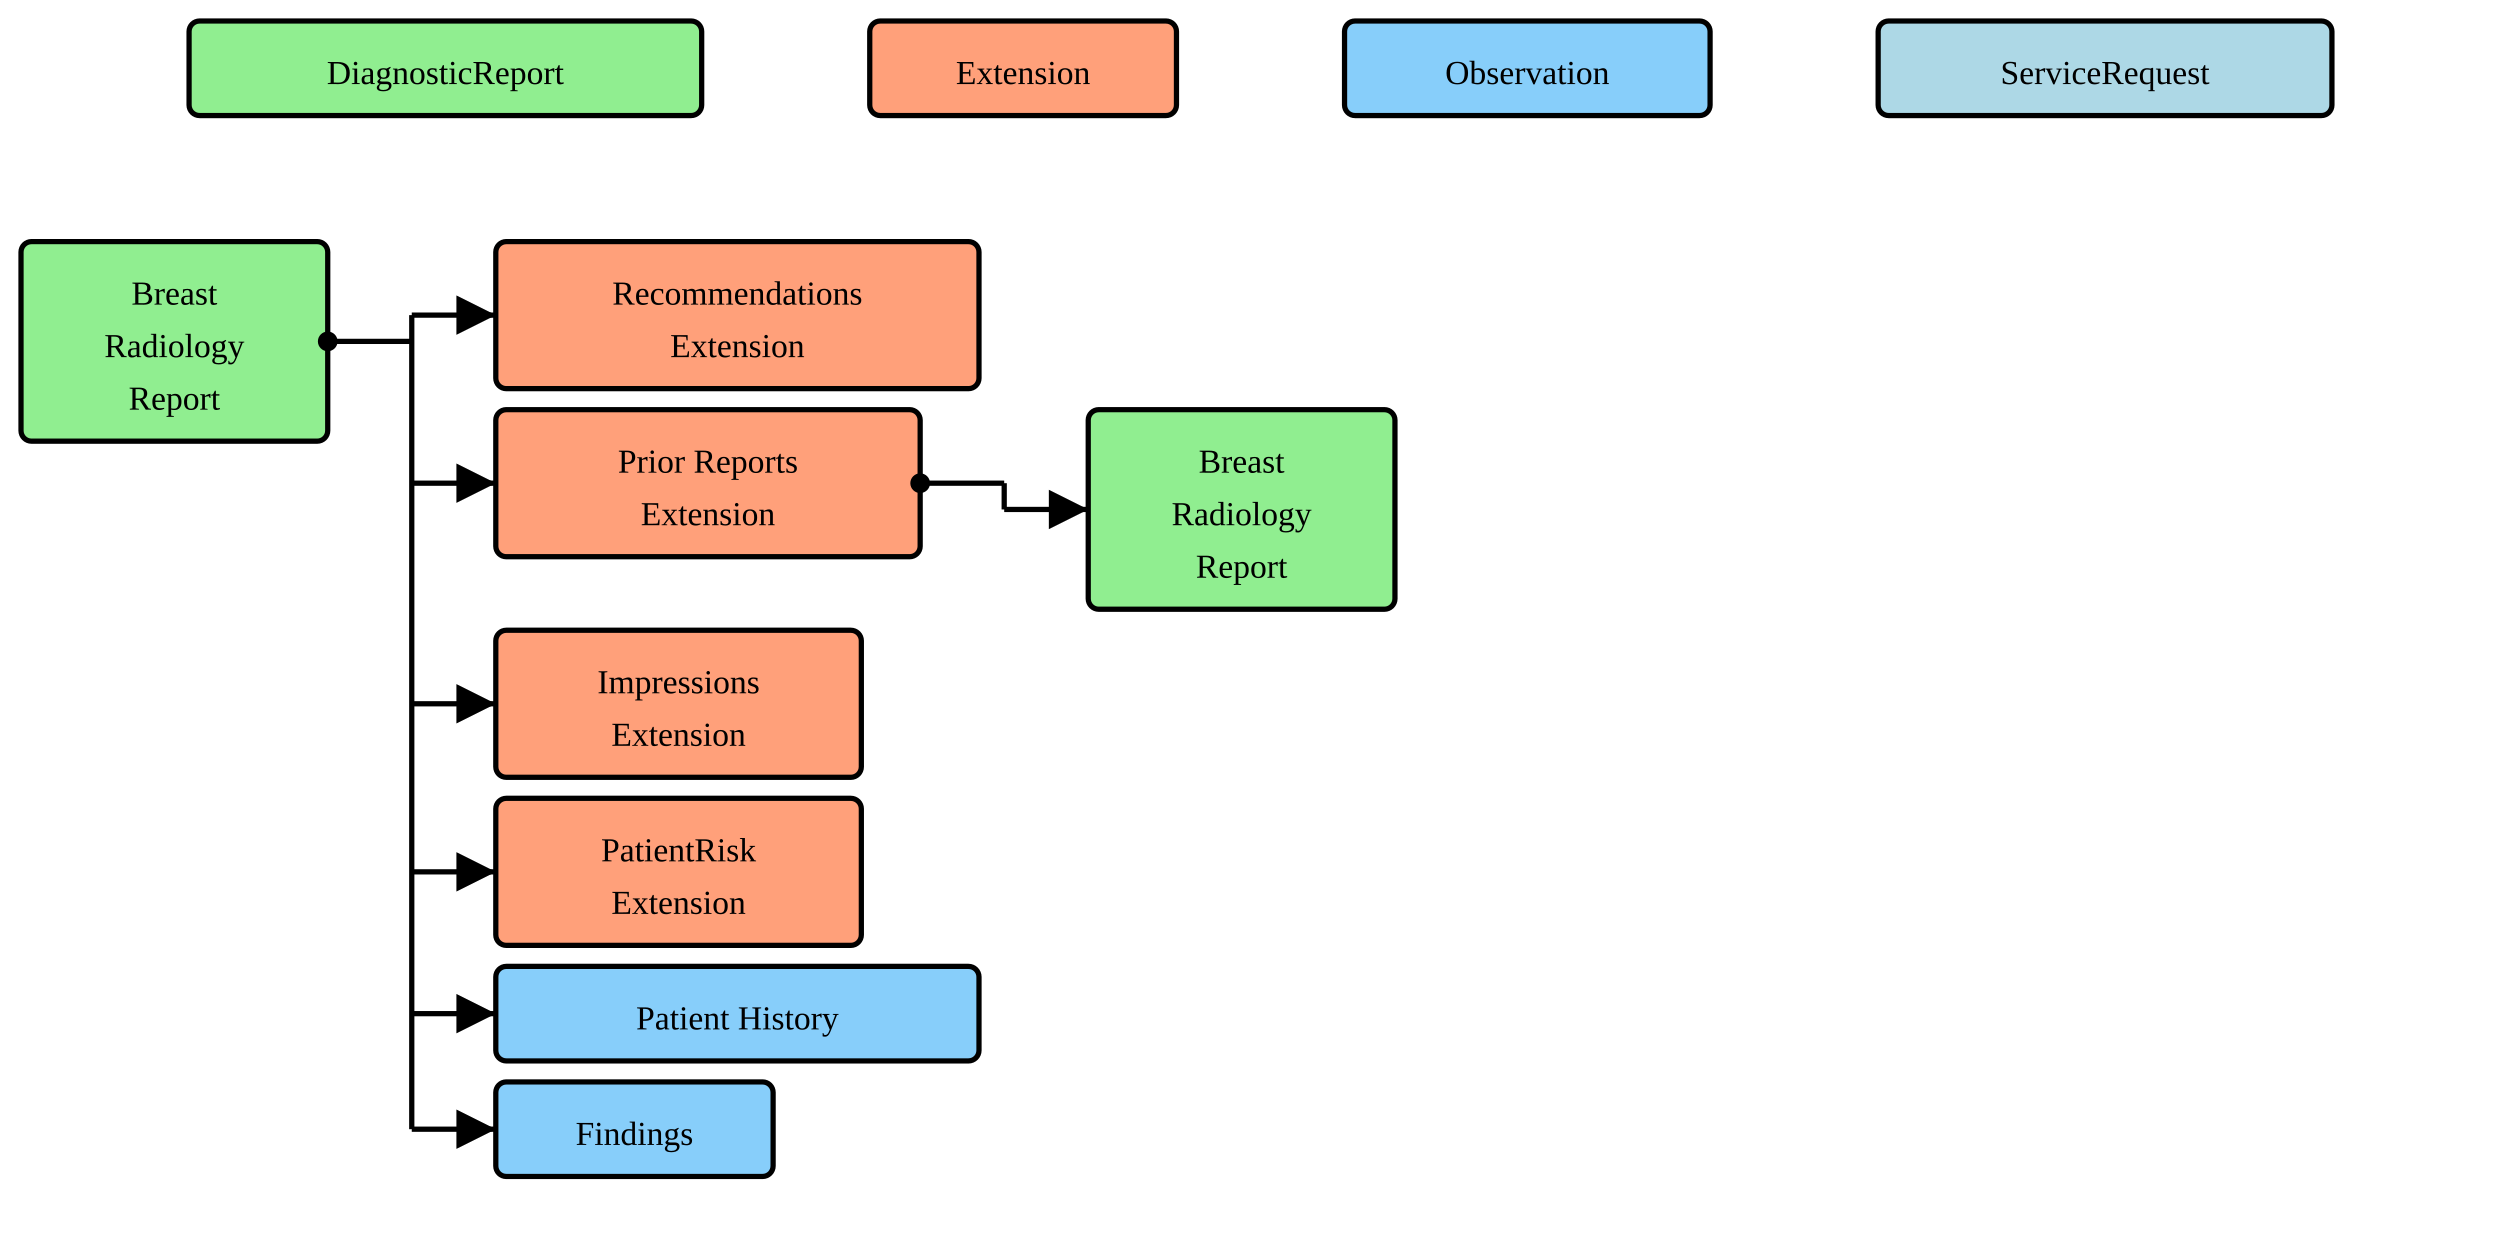
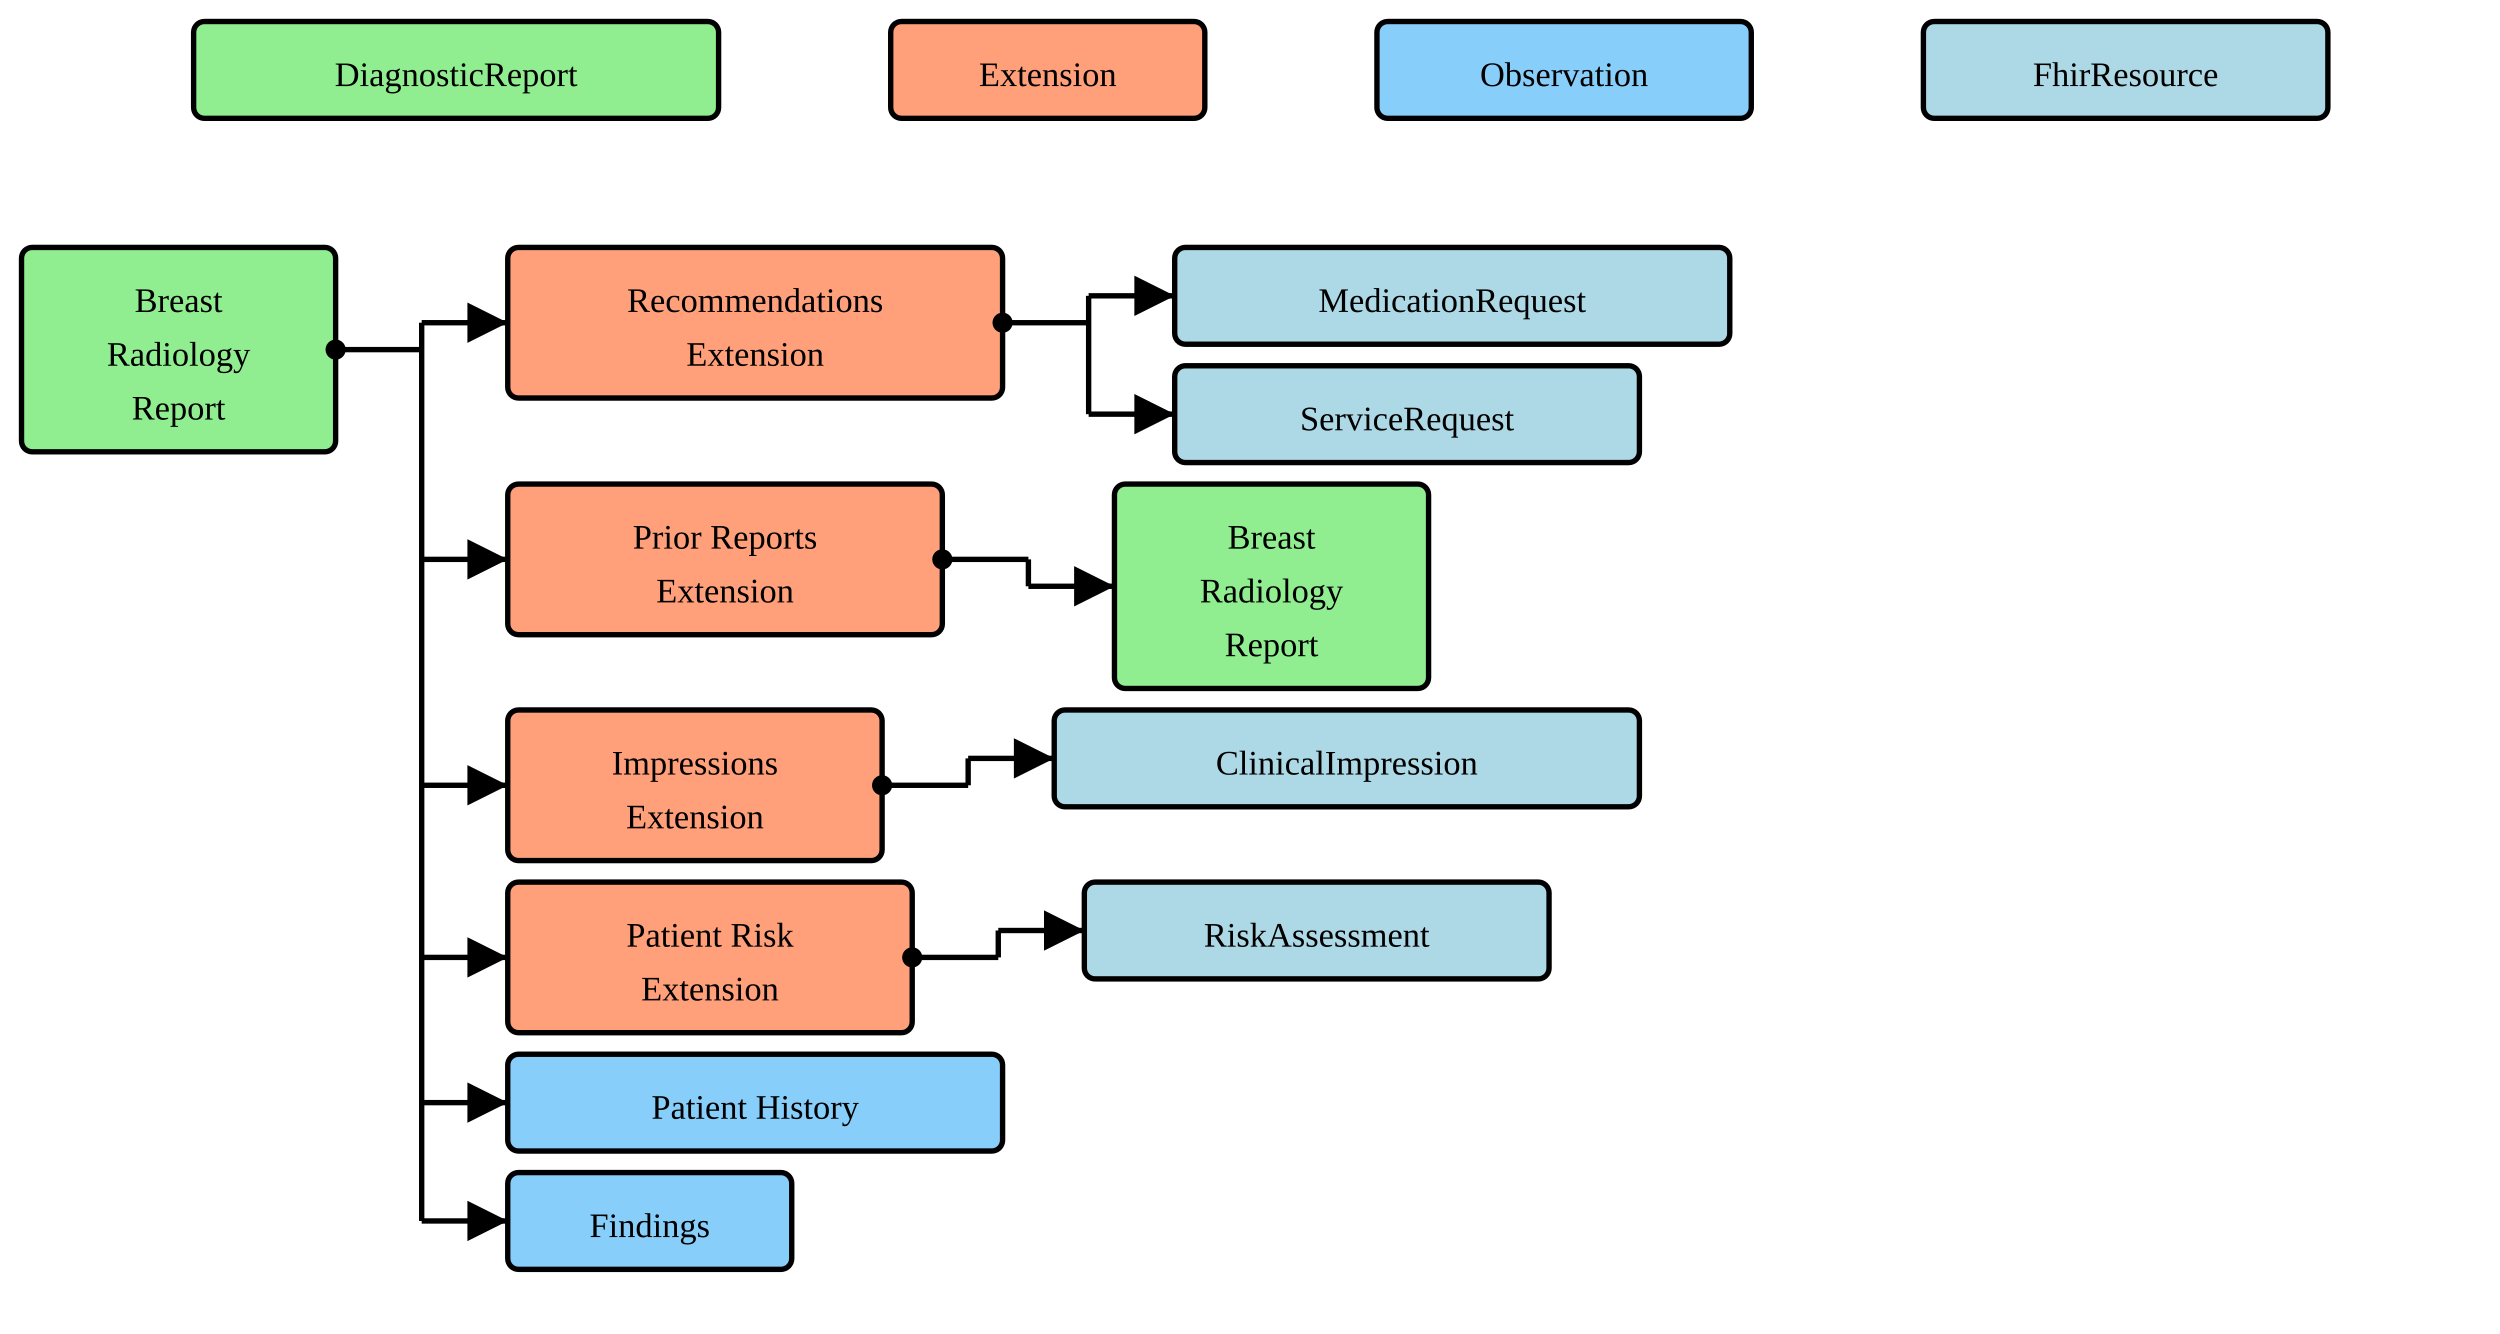
- <svg xmlns="http://www.w3.org/2000/svg" version="1.1" width="892.5" height="442.5">
+ <svg xmlns="http://www.w3.org/2000/svg" version="1.1" width="871.5" height="465">
  <defs>
    <marker id="arrowStart" markerWidth="3.75" markerHeight="3.75" markerUnits="px" refX="1.875" refY="1.875">
      <circle fill="Black" stroke-width="0" cx="1.875" cy="1.875" r="1.875" />
    </marker>
    <marker id="arrowEnd" markerWidth="7.5" markerHeight="7.5" markerUnits="px" refX="7.5" refY="3.75">
      <polygon fill="Black" stroke-width="0" points="0 0 7.5 3.75 0 7.5" />
    </marker>
  </defs>
  <g />
  <g>
    <g transform="translate(67.5 7.5)">
      <rect fill="LightGreen" stroke="Black" stroke-width="1.875" x="0" y="0" width="183" height="33.75" rx="3.75" ry="3.75" />
      <text x="91.5" y="22.5" text-anchor="middle">DiagnosticReport</text>
    </g>
  </g>
  <g>
    <g transform="translate(310.5 7.5)">
      <rect fill="LightSalmon" stroke="Black" stroke-width="1.875" x="0" y="0" width="109.5" height="33.75" rx="3.75" ry="3.75" />
      <text x="54.75" y="22.5" text-anchor="middle">Extension</text>
    </g>
  </g>
  <g>
    <g transform="translate(480 7.5)">
      <rect fill="LightSkyBlue" stroke="Black" stroke-width="1.875" x="0" y="0" width="130.5" height="33.75" rx="3.75" ry="3.75" />
      <text x="65.25" y="22.5" text-anchor="middle">Observation</text>
    </g>
  </g>
  <g>
    <g transform="translate(670.5 7.5)">
-       <rect fill="LightBlue" stroke="Black" stroke-width="1.875" x="0" y="0" width="162" height="33.75" rx="3.75" ry="3.75" />
-       <text x="81" y="22.5" text-anchor="middle">ServiceRequest</text>
+       <rect fill="LightBlue" stroke="Black" stroke-width="1.875" x="0" y="0" width="141" height="33.75" rx="3.75" ry="3.75" />
+       <text x="70.5" y="22.5" text-anchor="middle">FhirResource</text>
    </g>
  </g>
  <g>
    <g transform="translate(7.5 86.25)">
      <rect fill="LightGreen" stroke="Black" stroke-width="1.875" x="0" y="0" width="109.5" height="71.25" rx="3.75" ry="3.75" />
      <a href="./StructureDefinition-BreastRadReport.html" target="_top">
        <text x="54.75" y="22.5" text-anchor="middle">Breast</text>
      </a>
      <a href="./StructureDefinition-BreastRadReport.html" target="_top">
        <text x="54.75" y="41.25" text-anchor="middle">Radiology</text>
      </a>
      <a href="./StructureDefinition-BreastRadReport.html" target="_top">
        <text x="54.75" y="60" text-anchor="middle">Report</text>
      </a>
    </g>
    <line stroke="Black" stroke-width="1.875" marker-end="url(#arrowEnd)" x1="147" y1="112.5" x2="177" y2="112.5" />
-     <line stroke="Black" stroke-width="1.875" marker-end="url(#arrowEnd)" x1="147" y1="172.5" x2="177" y2="172.5" />
-     <line stroke="Black" stroke-width="1.875" marker-end="url(#arrowEnd)" x1="147" y1="251.25" x2="177" y2="251.25" />
-     <line stroke="Black" stroke-width="1.875" marker-end="url(#arrowEnd)" x1="147" y1="311.25" x2="177" y2="311.25" />
-     <line stroke="Black" stroke-width="1.875" marker-end="url(#arrowEnd)" x1="147" y1="361.875" x2="177" y2="361.875" />
-     <line stroke="Black" stroke-width="1.875" marker-end="url(#arrowEnd)" x1="147" y1="403.125" x2="177" y2="403.125" />
+     <line stroke="Black" stroke-width="1.875" marker-end="url(#arrowEnd)" x1="147" y1="195" x2="177" y2="195" />
+     <line stroke="Black" stroke-width="1.875" marker-end="url(#arrowEnd)" x1="147" y1="273.75" x2="177" y2="273.75" />
+     <line stroke="Black" stroke-width="1.875" marker-end="url(#arrowEnd)" x1="147" y1="333.75" x2="177" y2="333.75" />
+     <line stroke="Black" stroke-width="1.875" marker-end="url(#arrowEnd)" x1="147" y1="384.375" x2="177" y2="384.375" />
+     <line stroke="Black" stroke-width="1.875" marker-end="url(#arrowEnd)" x1="147" y1="425.625" x2="177" y2="425.625" />
    <line stroke="Black" stroke-width="1.875" marker-start="url(#arrowStart)" x1="117" y1="121.875" x2="147" y2="121.875" />
-     <line stroke="Black" stroke-width="1.875" x1="147" y1="112.5" x2="147" y2="403.125" />
+     <line stroke="Black" stroke-width="1.875" x1="147" y1="112.5" x2="147" y2="425.625" />
  </g>
  <g>
    <g transform="translate(177 86.25)">
      <rect fill="LightSalmon" stroke="Black" stroke-width="1.875" x="0" y="0" width="172.5" height="52.5" rx="3.75" ry="3.75" />
      <a href="./StructureDefinition-RecommendationsExtension.html" target="_top">
        <text x="86.25" y="22.5" text-anchor="middle">Recommendations</text>
      </a>
      <a href="./StructureDefinition-RecommendationsExtension.html" target="_top">
        <text x="86.25" y="41.25" text-anchor="middle">Extension</text>
      </a>
    </g>
+     <line stroke="Black" stroke-width="1.875" marker-end="url(#arrowEnd)" x1="379.5" y1="103.125" x2="409.5" y2="103.125" />
+     <line stroke="Black" stroke-width="1.875" marker-end="url(#arrowEnd)" x1="379.5" y1="144.375" x2="409.5" y2="144.375" />
+     <line stroke="Black" stroke-width="1.875" marker-start="url(#arrowStart)" x1="349.5" y1="112.5" x2="379.5" y2="112.5" />
+     <line stroke="Black" stroke-width="1.875" x1="379.5" y1="103.125" x2="379.5" y2="144.375" />
  </g>
  <g>
-     <g transform="translate(177 146.25)">
+     <g transform="translate(409.5 86.25)">
+       <rect fill="LightBlue" stroke="Black" stroke-width="1.875" x="0" y="0" width="193.5" height="33.75" rx="3.75" ry="3.75" />
+       <a href="./StructureDefinition-MedicationRequest.html" target="_top">
+         <text x="96.75" y="22.5" text-anchor="middle">MedicationRequest</text>
+       </a>
+     </g>
+   </g>
+   <g>
+     <g transform="translate(409.5 127.5)">
+       <rect fill="LightBlue" stroke="Black" stroke-width="1.875" x="0" y="0" width="162" height="33.75" rx="3.75" ry="3.75" />
+       <a href="./StructureDefinition-ServiceRequest.html" target="_top">
+         <text x="81" y="22.5" text-anchor="middle">ServiceRequest</text>
+       </a>
+     </g>
+   </g>
+   <g>
+     <g transform="translate(177 168.75)">
      <rect fill="LightSalmon" stroke="Black" stroke-width="1.875" x="0" y="0" width="151.5" height="52.5" rx="3.75" ry="3.75" />
      <a href="./StructureDefinition-PriorReportsExtension.html" target="_top">
        <text x="75.75" y="22.5" text-anchor="middle">Prior Reports</text>
      </a>
      <a href="./StructureDefinition-PriorReportsExtension.html" target="_top">
        <text x="75.75" y="41.25" text-anchor="middle">Extension</text>
      </a>
    </g>
-     <line stroke="Black" stroke-width="1.875" marker-end="url(#arrowEnd)" x1="358.5" y1="181.875" x2="388.5" y2="181.875" />
-     <line stroke="Black" stroke-width="1.875" marker-start="url(#arrowStart)" x1="328.5" y1="172.5" x2="358.5" y2="172.5" />
-     <line stroke="Black" stroke-width="1.875" x1="358.5" y1="172.5" x2="358.5" y2="181.875" />
+     <line stroke="Black" stroke-width="1.875" marker-end="url(#arrowEnd)" x1="358.5" y1="204.375" x2="388.5" y2="204.375" />
+     <line stroke="Black" stroke-width="1.875" marker-start="url(#arrowStart)" x1="328.5" y1="195" x2="358.5" y2="195" />
+     <line stroke="Black" stroke-width="1.875" x1="358.5" y1="195" x2="358.5" y2="204.375" />
  </g>
  <g>
-     <g transform="translate(388.5 146.25)">
+     <g transform="translate(388.5 168.75)">
      <rect fill="LightGreen" stroke="Black" stroke-width="1.875" x="0" y="0" width="109.5" height="71.25" rx="3.75" ry="3.75" />
      <a href="./StructureDefinition-BreastRadReport.html" target="_top">
        <text x="54.75" y="22.5" text-anchor="middle">Breast</text>
      </a>
      <a href="./StructureDefinition-BreastRadReport.html" target="_top">
        <text x="54.75" y="41.25" text-anchor="middle">Radiology</text>
      </a>
      <a href="./StructureDefinition-BreastRadReport.html" target="_top">
        <text x="54.75" y="60" text-anchor="middle">Report</text>
      </a>
    </g>
  </g>
  <g>
-     <g transform="translate(177 225)">
+     <g transform="translate(177 247.5)">
      <rect fill="LightSalmon" stroke="Black" stroke-width="1.875" x="0" y="0" width="130.5" height="52.5" rx="3.75" ry="3.75" />
      <a href="./StructureDefinition-ImpressionsExtension.html" target="_top">
        <text x="65.25" y="22.5" text-anchor="middle">Impressions</text>
      </a>
      <a href="./StructureDefinition-ImpressionsExtension.html" target="_top">
        <text x="65.25" y="41.25" text-anchor="middle">Extension</text>
      </a>
    </g>
-     <g transform="translate(177 285)">
-       <rect fill="LightSalmon" stroke="Black" stroke-width="1.875" x="0" y="0" width="130.5" height="52.5" rx="3.75" ry="3.75" />
-       <a href="./StructureDefinition-PatientRiskExtension.html" target="_top">
-         <text x="65.25" y="22.5" text-anchor="middle">PatientRisk</text>
-       </a>
-       <a href="./StructureDefinition-PatientRiskExtension.html" target="_top">
-         <text x="65.25" y="41.25" text-anchor="middle">Extension</text>
+     <line stroke="Black" stroke-width="1.875" marker-end="url(#arrowEnd)" x1="337.5" y1="264.375" x2="367.5" y2="264.375" />
+     <line stroke="Black" stroke-width="1.875" marker-start="url(#arrowStart)" x1="307.5" y1="273.75" x2="337.5" y2="273.75" />
+     <line stroke="Black" stroke-width="1.875" x1="337.5" y1="264.375" x2="337.5" y2="273.75" />
+   </g>
+   <g>
+     <g transform="translate(367.5 247.5)">
+       <rect fill="LightBlue" stroke="Black" stroke-width="1.875" x="0" y="0" width="204" height="33.75" rx="3.75" ry="3.75" />
+       <a href="./StructureDefinition-ClinicalImpression.html" target="_top">
+         <text x="102" y="22.5" text-anchor="middle">ClinicalImpression</text>
      </a>
    </g>
  </g>
  <g>
-     <g transform="translate(177 345)">
+     <g transform="translate(177 307.5)">
+       <rect fill="LightSalmon" stroke="Black" stroke-width="1.875" x="0" y="0" width="141" height="52.5" rx="3.75" ry="3.75" />
+       <a href="./StructureDefinition-PatientRiskExtension.html" target="_top">
+         <text x="70.5" y="22.5" text-anchor="middle">Patient Risk</text>
+       </a>
+       <a href="./StructureDefinition-PatientRiskExtension.html" target="_top">
+         <text x="70.5" y="41.25" text-anchor="middle">Extension</text>
+       </a>
+     </g>
+     <line stroke="Black" stroke-width="1.875" marker-end="url(#arrowEnd)" x1="348" y1="324.375" x2="378" y2="324.375" />
+     <line stroke="Black" stroke-width="1.875" marker-start="url(#arrowStart)" x1="318" y1="333.75" x2="348" y2="333.75" />
+     <line stroke="Black" stroke-width="1.875" x1="348" y1="324.375" x2="348" y2="333.75" />
+   </g>
+   <g>
+     <g transform="translate(378 307.5)">
+       <rect fill="LightBlue" stroke="Black" stroke-width="1.875" x="0" y="0" width="162" height="33.75" rx="3.75" ry="3.75" />
+       <a href="./StructureDefinition-RiskAssessment.html" target="_top">
+         <text x="81" y="22.5" text-anchor="middle">RiskAssessment</text>
+       </a>
+     </g>
+   </g>
+   <g>
+     <g transform="translate(177 367.5)">
      <rect fill="LightSkyBlue" stroke="Black" stroke-width="1.875" x="0" y="0" width="172.5" height="33.75" rx="3.75" ry="3.75" />
      <a href="./StructureDefinition-SectionPatientHistory.html" target="_top">
        <text x="86.25" y="22.5" text-anchor="middle">Patient History</text>
      </a>
    </g>
  </g>
  <g>
-     <g transform="translate(177 386.25)">
+     <g transform="translate(177 408.75)">
      <rect fill="LightSkyBlue" stroke="Black" stroke-width="1.875" x="0" y="0" width="99" height="33.75" rx="3.75" ry="3.75" />
      <a href="./StructureDefinition-SectionFindings.html" target="_top">
        <text x="49.5" y="22.5" text-anchor="middle">Findings</text>
      </a>
    </g>
  </g>
</svg>
